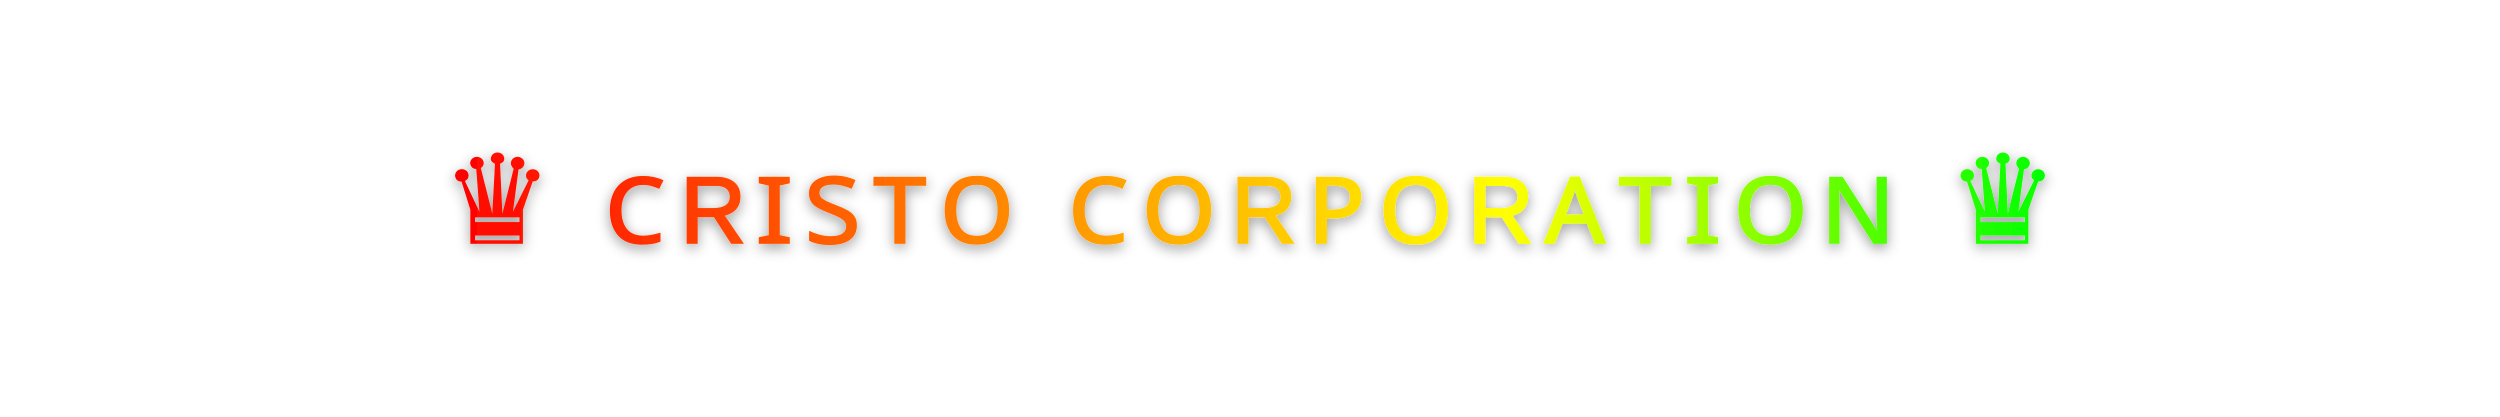
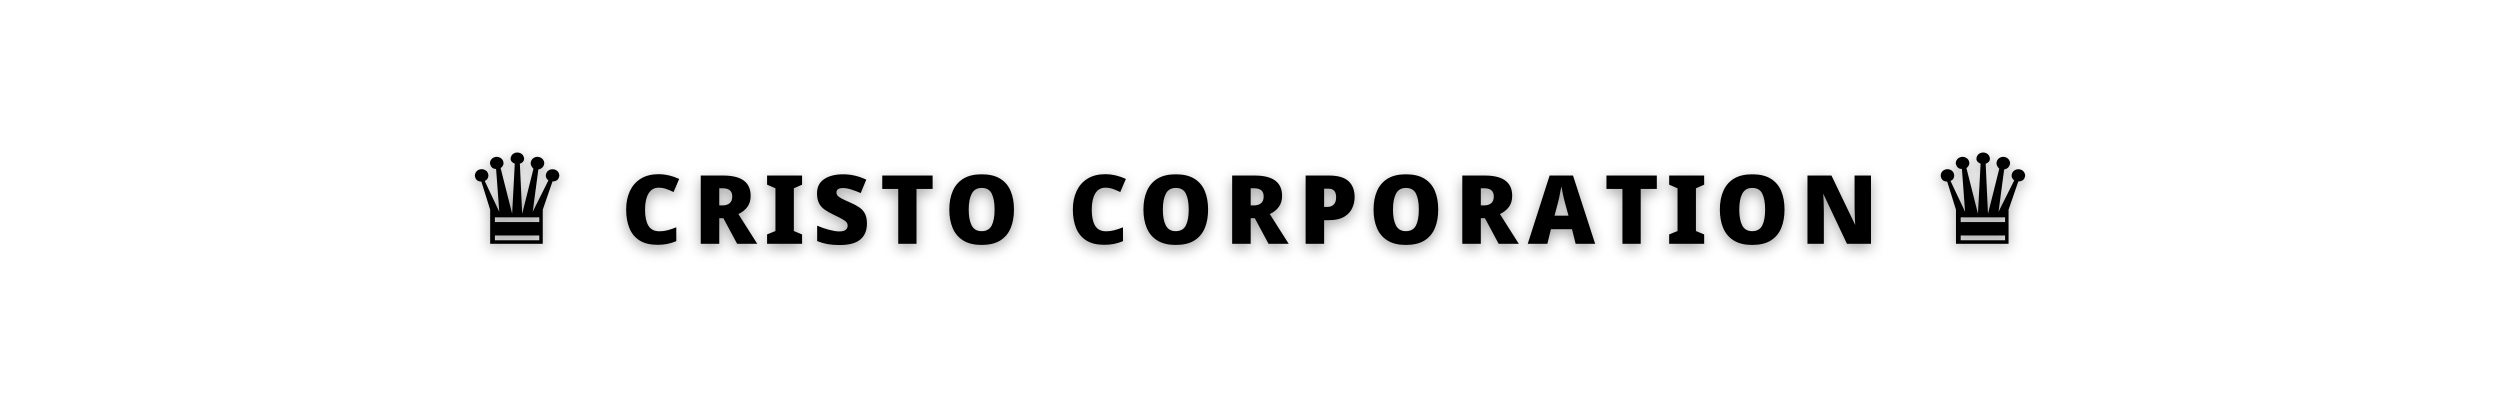
<svg xmlns="http://www.w3.org/2000/svg" viewBox="0 0 1200 200" width="1200" height="200" preserveAspectRatio="xMidYMid meet">
  <defs>
-     <linearGradient id="rainbowGrad" x1="0%" y1="0%" x2="200%" y2="0%">
-       <stop offset="0%" stop-color="#ff0000" />
-       <stop offset="16%" stop-color="#ff7f00" />
-       <stop offset="33%" stop-color="#ffff00" />
-       <stop offset="50%" stop-color="#00ff00" />
-       <stop offset="66%" stop-color="#0000ff" />
-       <stop offset="83%" stop-color="#4b0082" />
-       <stop offset="100%" stop-color="#8b00ff" />
-       <animateTransform attributeName="gradientTransform" type="translate" from="-1 0" to="1 0" dur="8s" repeatCount="indefinite" />
+     <linearGradient id="rainbowTextReverse" x1="100%" y1="0%" x2="0%" y2="0%">
+       <stop offset="0%">
+         <animate attributeName="stop-color" values="#D32F2F;#9C27B0;#2196F3;#4CAF50;#FFEB3B;#F44336;#D32F2F" dur="10s" repeatCount="indefinite" />
+       </stop>
+       <stop offset="50%">
+         <animate attributeName="stop-color" values="#9C27B0;#2196F3;#4CAF50;#FFEB3B;#F44336;#D32F2F;#9C27B0" dur="10s" repeatCount="indefinite" />
+       </stop>
+       <stop offset="100%">
+         <animate attributeName="stop-color" values="#2196F3;#4CAF50;#FFEB3B;#F44336;#D32F2F;#9C27B0;#2196F3" dur="10s" repeatCount="indefinite" />
+       </stop>
    </linearGradient>
    <filter id="shadow" x="-50%" y="-50%" width="200%" height="200%">
-       <feDropShadow dx="0" dy="2" stdDeviation="3" flood-color="#000" flood-opacity="0.4" />
+       <feDropShadow dx="0" dy="2" stdDeviation="3" flood-color="#000" flood-opacity="0.35" />
    </filter>
  </defs>
  <g filter="url(#shadow)">
-     <text x="50%" y="50%" dominant-baseline="middle" text-anchor="middle" font-family="Segoe UI Symbol, 'Noto Sans', Arial, sans-serif" font-weight="500" font-size="60" letter-spacing="4" fill="url(#rainbowGrad)">
+     <text x="50%" y="50%" dominant-baseline="middle" text-anchor="middle" font-family="'Segoe UI Symbol', 'Noto Sans Display', 'Arial Unicode MS', sans-serif" font-weight="600" font-size="60" letter-spacing="4" fill="url(#rainbowTextReverse)">
      ♛ ᴄʀɪsᴛᴏ ᴄᴏʀᴘᴏʀᴀᴛɪᴏɴ ♛
    </text>
  </g>
</svg>
